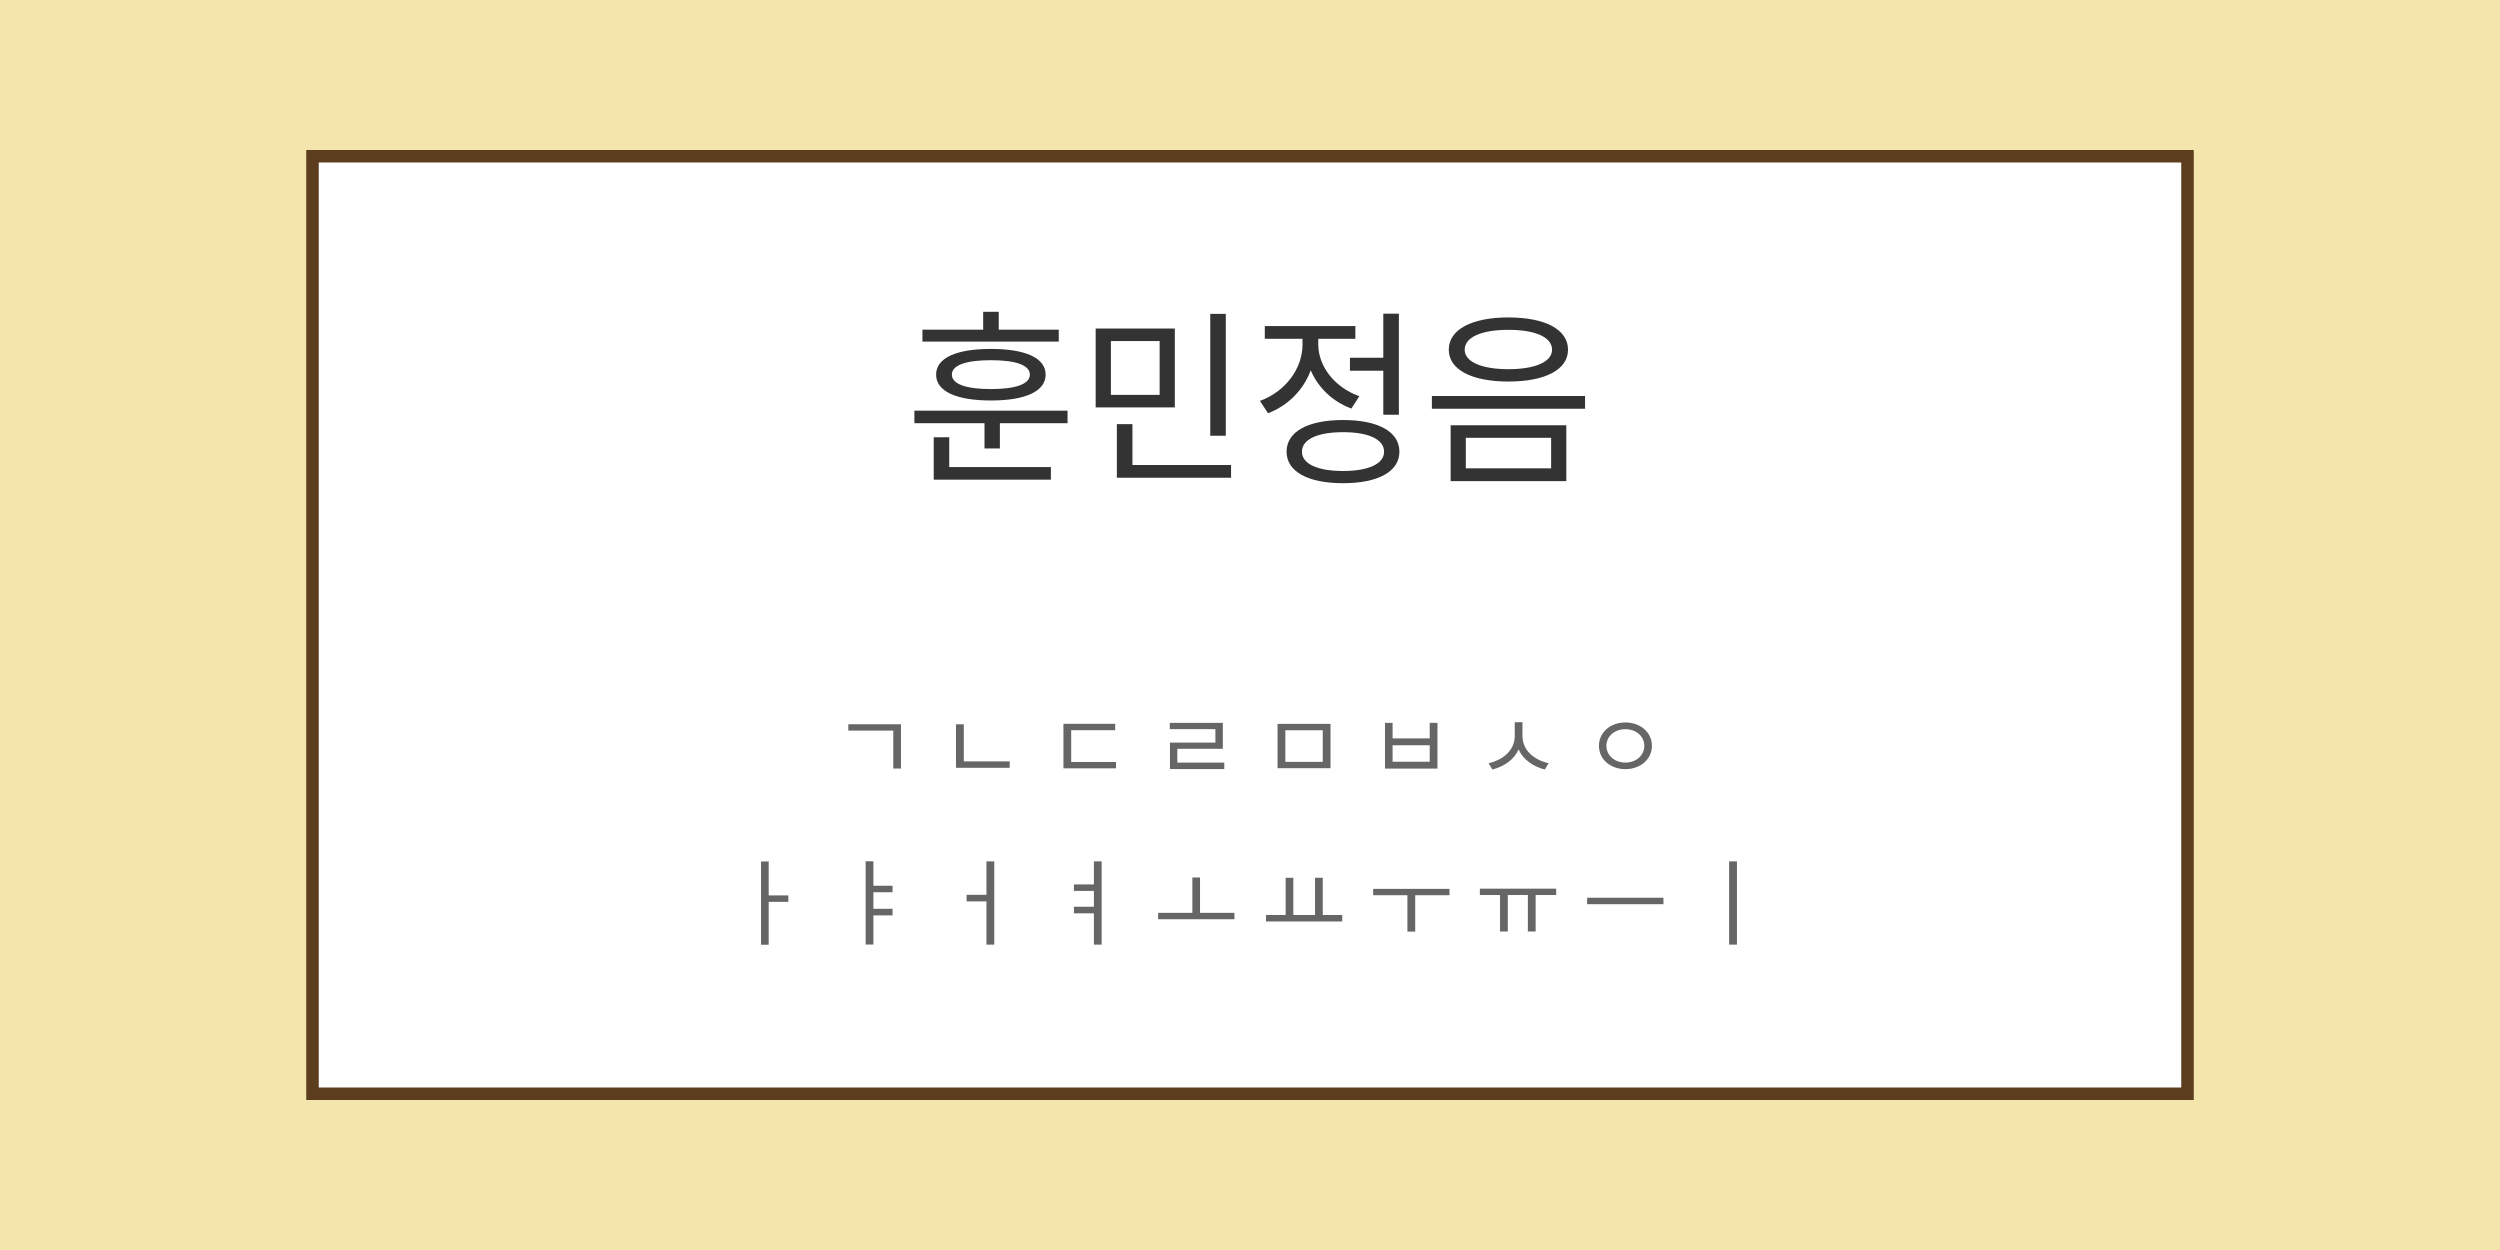
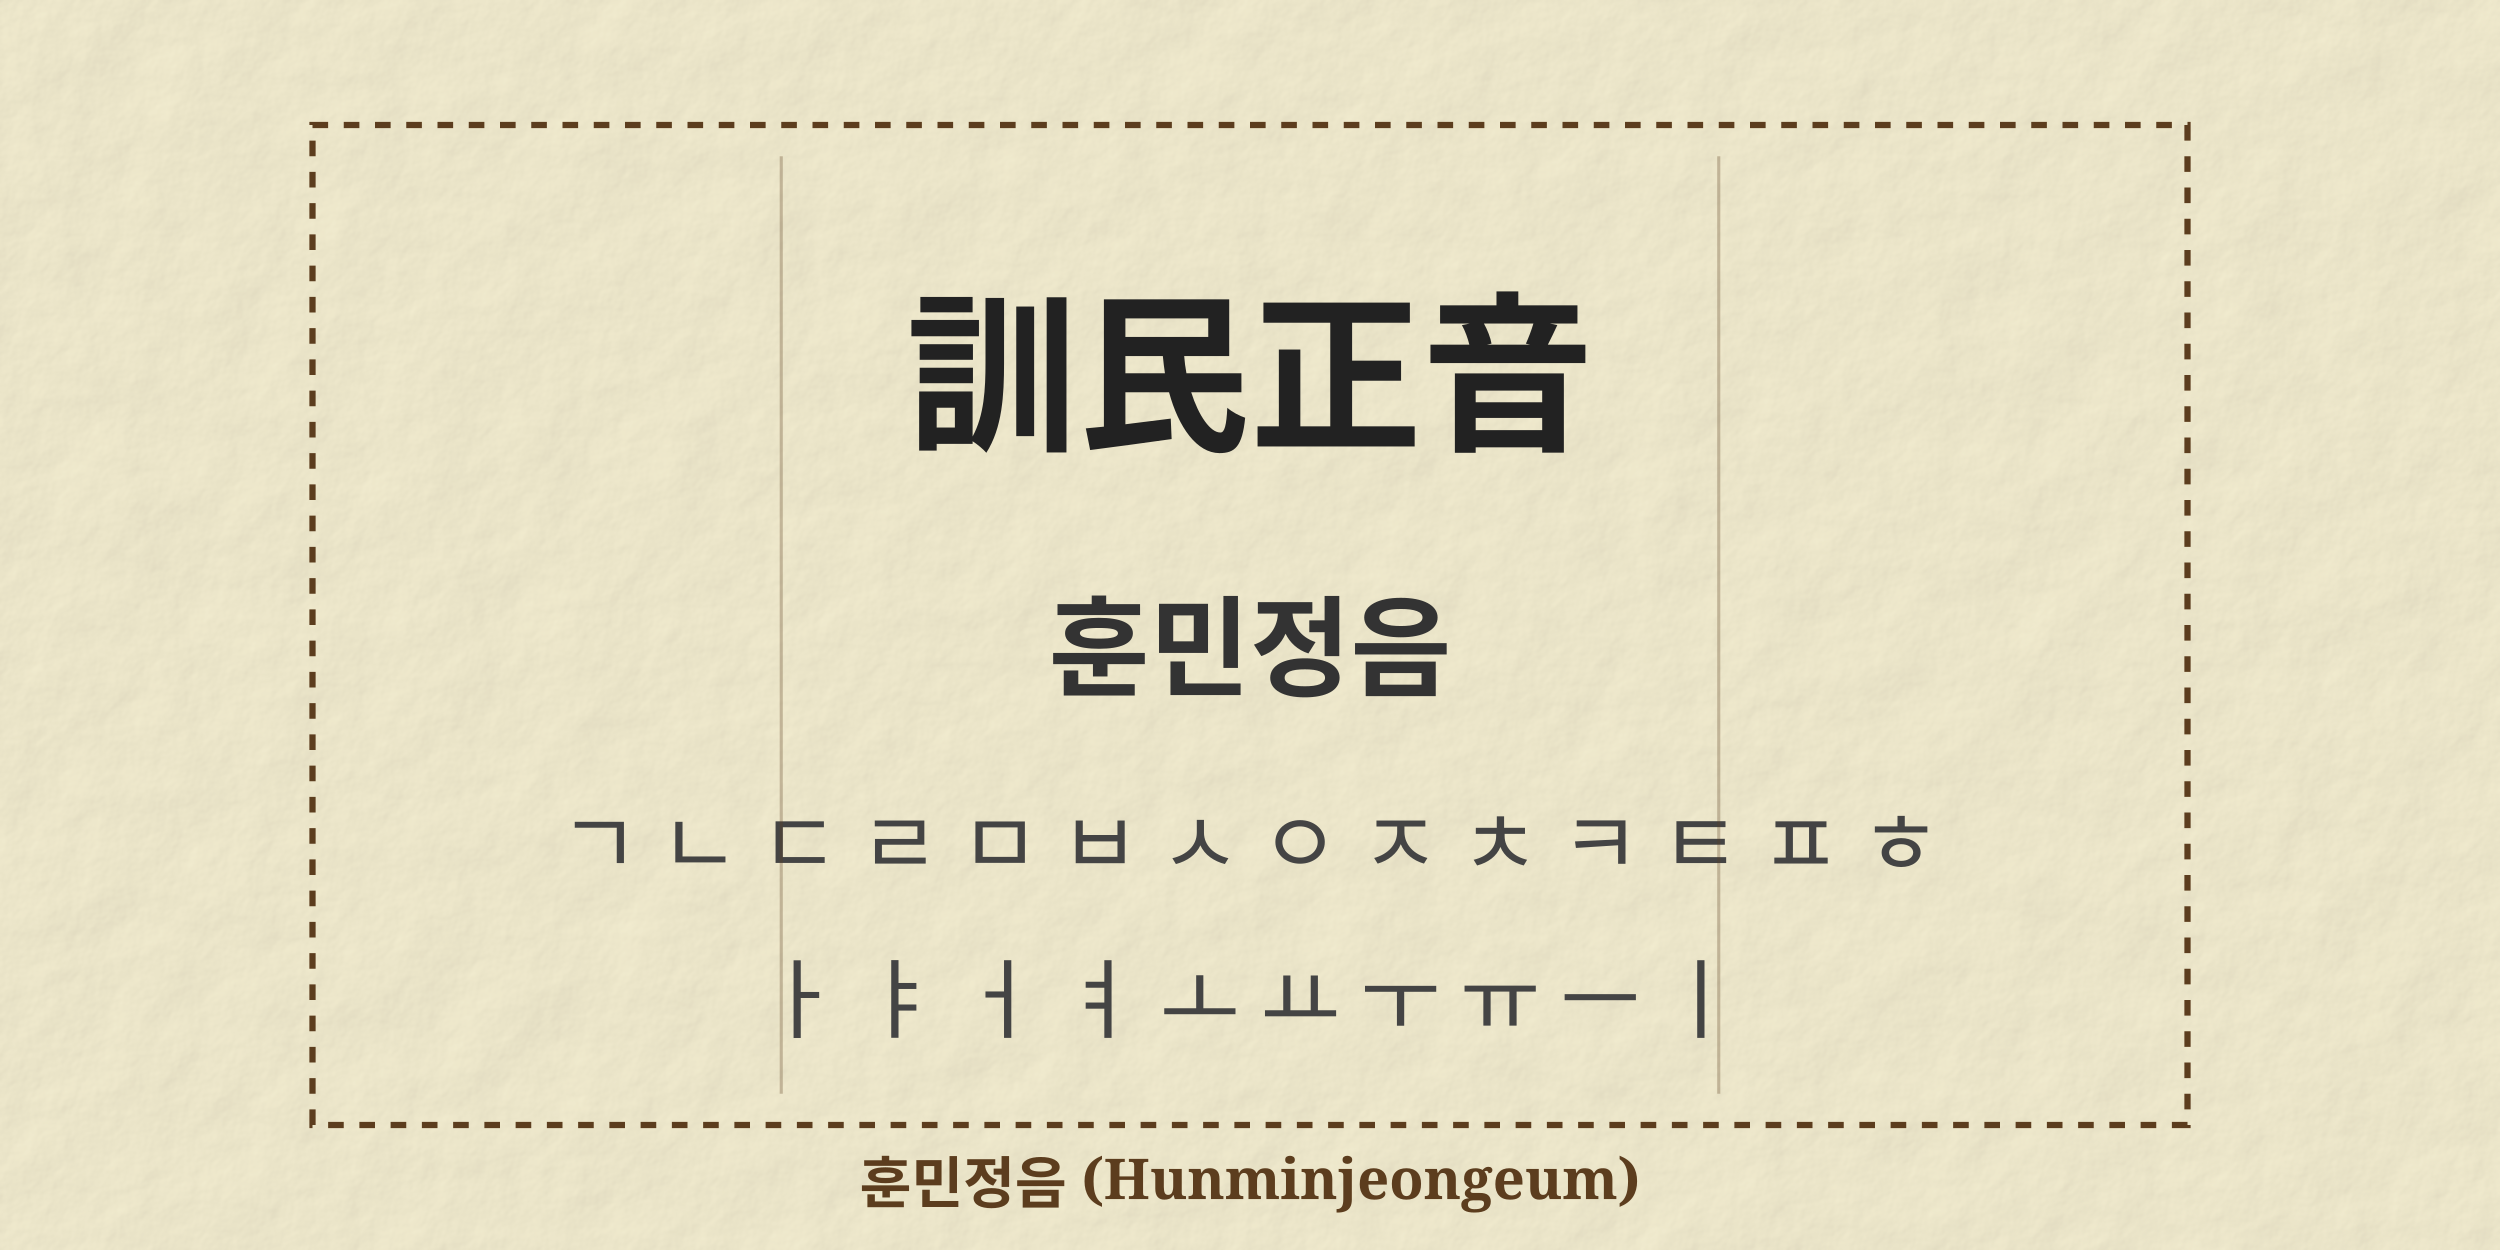
<svg xmlns="http://www.w3.org/2000/svg" width="800" height="400" viewBox="0 0 800 400">
-   <rect width="800" height="400" fill="#F3E5AB" />
-   <rect x="100" y="50" width="600" height="300" fill="white" stroke="#5C3D1E" stroke-width="4" />
-   <text x="400" y="150" font-family="serif" font-size="60" text-anchor="middle" fill="#333">훈민정음</text>
-   <text x="400" y="250" font-family="serif" font-size="30" text-anchor="middle" fill="#666">ㄱ ㄴ ㄷ ㄹ ㅁ ㅂ ㅅ ㅇ</text>
-   <text x="400" y="300" font-family="serif" font-size="30" text-anchor="middle" fill="#666">ㅏ ㅑ ㅓ ㅕ ㅗ ㅛ ㅜ ㅠ ㅡ ㅣ</text>
+   <defs>
+     <filter id="paperTexture">
+       <feTurbulence type="fractalNoise" baseFrequency="0.04" numOctaves="5" result="noise" />
+       <feDiffuseLighting in="noise" lighting-color="#F3E5AB" surfaceScale="2">
+         <feDistantLight azimuth="45" elevation="60" />
+       </feDiffuseLighting>
+     </filter>
+   </defs>
+   <rect width="800" height="400" fill="#F3E5AB" filter="url(#paperTexture)" />
+   <rect x="100" y="40" width="600" height="320" fill="none" stroke="#5C3D1E" stroke-width="2" stroke-dasharray="5,5" />
+   <text x="400" y="140" font-family="serif" font-size="55" text-anchor="middle" fill="#222" font-weight="bold">訓民正音</text>
+   <text x="400" y="220" font-family="serif" font-size="35" text-anchor="middle" fill="#333" font-weight="bold">훈민정음</text>
+   <g font-family="serif" font-size="28" fill="#444" text-anchor="middle">
+     <text x="400" y="280">ㄱ ㄴ ㄷ ㄹ ㅁ ㅂ ㅅ ㅇ ㅈ ㅊ ㅋ ㅌ ㅍ ㅎ</text>
+     <text x="400" y="330">ㅏ ㅑ ㅓ ㅕ ㅗ ㅛ ㅜ ㅠ ㅡ ㅣ</text>
+   </g>
+   <line x1="250" y1="50" x2="250" y2="350" stroke="#5C3D1E" stroke-width="1" opacity="0.3" />
+   <line x1="550" y1="50" x2="550" y2="350" stroke="#5C3D1E" stroke-width="1" opacity="0.3" />
+   <text x="400" y="385" font-family="serif" font-size="18" text-anchor="middle" fill="#5C3D1E" font-weight="bold">훈민정음 (Hunminjeongeum)</text>
</svg>
